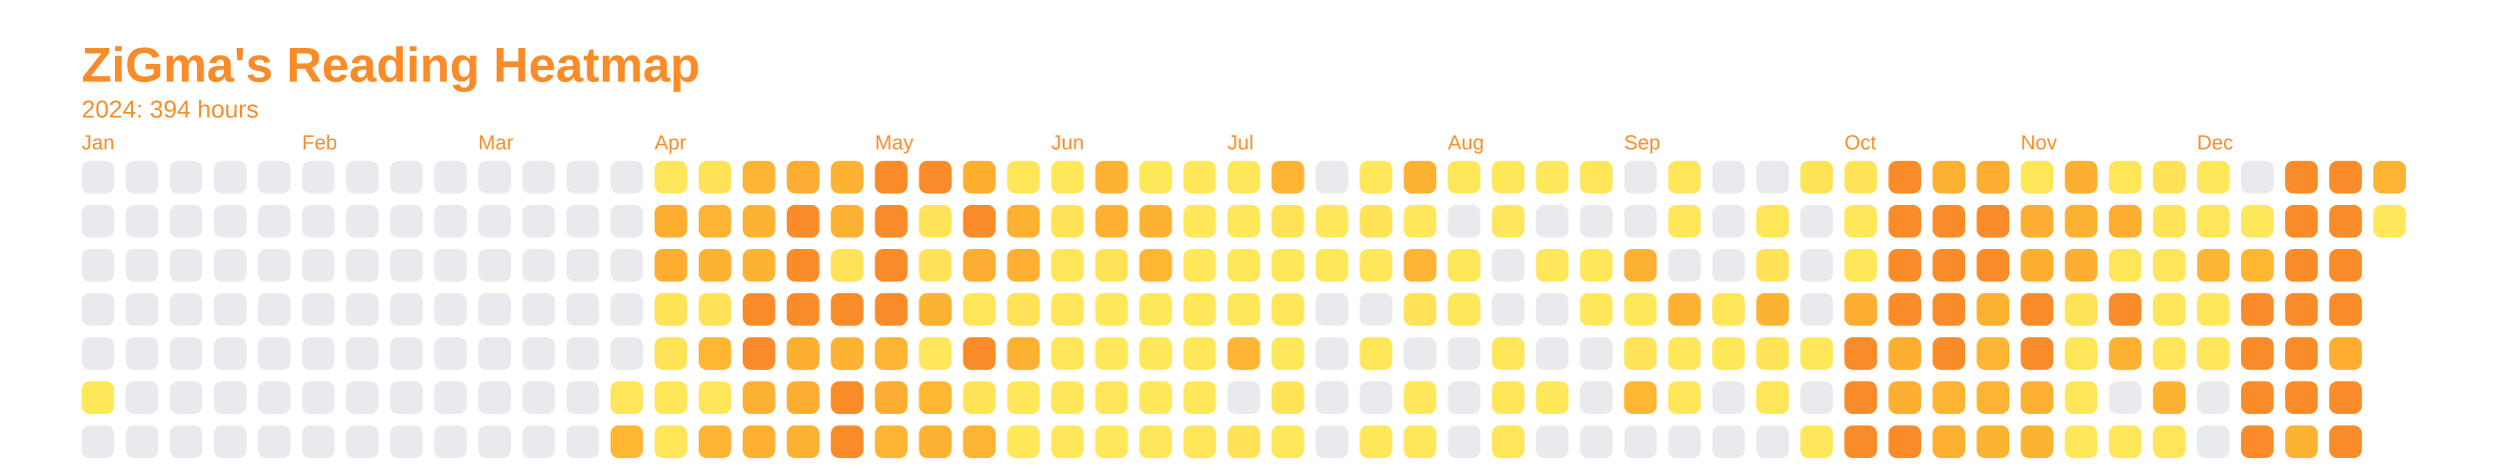
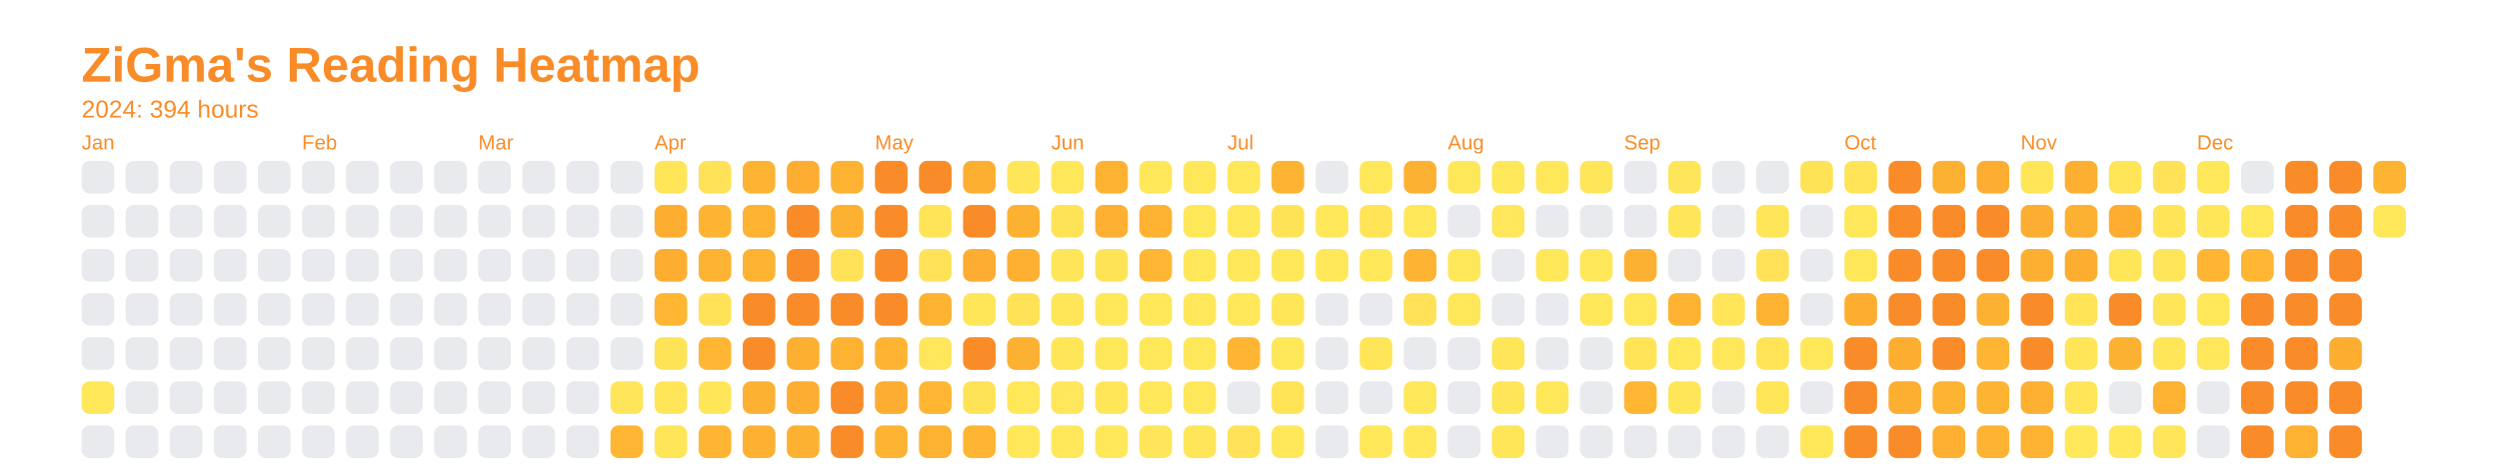
<svg xmlns="http://www.w3.org/2000/svg" baseProfile="full" height="57.5mm" version="1.1" viewBox="0,0,306.2,57.5" width="306.2mm">
  <defs />
  <rect fill="none" height="57.5" width="306.2" x="0" y="0" />
  <text fill="#f98c28" style="font-size:6px; font-family:Arial; font-weight:bold;" x="10" y="10">ZiGma's Reading Heatmap</text>
  <text fill="#f98c28" style="font-size:3px; font-family:Arial;" x="10" y="14.4">2024: 394 hours</text>
  <text fill="#f98c28" style="font-size:2.5px; font-family:Arial" x="10" y="18.3">Jan</text>
  <rect fill="#e8eaed" height="4" rx="1" ry="1" width="4" x="10" y="19.7" />
  <rect fill="#e8eaed" height="4" rx="1" ry="1" width="4" x="10" y="25.1" />
  <rect fill="#e8eaed" height="4" rx="1" ry="1" width="4" x="10" y="30.5" />
  <rect fill="#e8eaed" height="4" rx="1" ry="1" width="4" x="10" y="35.9" />
  <rect fill="#e8eaed" height="4" rx="1" ry="1" width="4" x="10" y="41.3" />
  <rect fill="#ffe75a" height="4" rx="1" ry="1" width="4" x="10" y="46.7" />
  <rect fill="#e8eaed" height="4" rx="1" ry="1" width="4" x="10" y="52.1" />
  <rect fill="#e8eaed" height="4" rx="1" ry="1" width="4" x="15.4" y="19.7" />
  <rect fill="#e8eaed" height="4" rx="1" ry="1" width="4" x="15.4" y="25.1" />
  <rect fill="#e8eaed" height="4" rx="1" ry="1" width="4" x="15.4" y="30.5" />
  <rect fill="#e8eaed" height="4" rx="1" ry="1" width="4" x="15.4" y="35.9" />
  <rect fill="#e8eaed" height="4" rx="1" ry="1" width="4" x="15.4" y="41.3" />
  <rect fill="#e8eaed" height="4" rx="1" ry="1" width="4" x="15.4" y="46.7" />
  <rect fill="#e8eaed" height="4" rx="1" ry="1" width="4" x="15.4" y="52.1" />
  <rect fill="#e8eaed" height="4" rx="1" ry="1" width="4" x="20.8" y="19.7" />
  <rect fill="#e8eaed" height="4" rx="1" ry="1" width="4" x="20.8" y="25.1" />
  <rect fill="#e8eaed" height="4" rx="1" ry="1" width="4" x="20.8" y="30.5" />
  <rect fill="#e8eaed" height="4" rx="1" ry="1" width="4" x="20.8" y="35.9" />
  <rect fill="#e8eaed" height="4" rx="1" ry="1" width="4" x="20.8" y="41.3" />
  <rect fill="#e8eaed" height="4" rx="1" ry="1" width="4" x="20.8" y="46.7" />
  <rect fill="#e8eaed" height="4" rx="1" ry="1" width="4" x="20.8" y="52.1" />
  <rect fill="#e8eaed" height="4" rx="1" ry="1" width="4" x="26.2" y="19.7" />
  <rect fill="#e8eaed" height="4" rx="1" ry="1" width="4" x="26.2" y="25.1" />
  <rect fill="#e8eaed" height="4" rx="1" ry="1" width="4" x="26.2" y="30.5" />
  <rect fill="#e8eaed" height="4" rx="1" ry="1" width="4" x="26.2" y="35.9" />
  <rect fill="#e8eaed" height="4" rx="1" ry="1" width="4" x="26.2" y="41.3" />
  <rect fill="#e8eaed" height="4" rx="1" ry="1" width="4" x="26.2" y="46.7" />
  <rect fill="#e8eaed" height="4" rx="1" ry="1" width="4" x="26.2" y="52.1" />
  <rect fill="#e8eaed" height="4" rx="1" ry="1" width="4" x="31.6" y="19.7" />
  <rect fill="#e8eaed" height="4" rx="1" ry="1" width="4" x="31.6" y="25.1" />
  <rect fill="#e8eaed" height="4" rx="1" ry="1" width="4" x="31.6" y="30.5" />
  <rect fill="#e8eaed" height="4" rx="1" ry="1" width="4" x="31.6" y="35.9" />
  <rect fill="#e8eaed" height="4" rx="1" ry="1" width="4" x="31.6" y="41.3" />
  <rect fill="#e8eaed" height="4" rx="1" ry="1" width="4" x="31.6" y="46.7" />
  <rect fill="#e8eaed" height="4" rx="1" ry="1" width="4" x="31.6" y="52.1" />
  <text fill="#f98c28" style="font-size:2.5px; font-family:Arial" x="37.0" y="18.3">Feb</text>
  <rect fill="#e8eaed" height="4" rx="1" ry="1" width="4" x="37.0" y="19.7" />
  <rect fill="#e8eaed" height="4" rx="1" ry="1" width="4" x="37.0" y="25.1" />
  <rect fill="#e8eaed" height="4" rx="1" ry="1" width="4" x="37.0" y="30.5" />
  <rect fill="#e8eaed" height="4" rx="1" ry="1" width="4" x="37.0" y="35.9" />
  <rect fill="#e8eaed" height="4" rx="1" ry="1" width="4" x="37.0" y="41.3" />
  <rect fill="#e8eaed" height="4" rx="1" ry="1" width="4" x="37.0" y="46.7" />
  <rect fill="#e8eaed" height="4" rx="1" ry="1" width="4" x="37.0" y="52.1" />
  <rect fill="#e8eaed" height="4" rx="1" ry="1" width="4" x="42.4" y="19.7" />
  <rect fill="#e8eaed" height="4" rx="1" ry="1" width="4" x="42.4" y="25.1" />
  <rect fill="#e8eaed" height="4" rx="1" ry="1" width="4" x="42.4" y="30.5" />
  <rect fill="#e8eaed" height="4" rx="1" ry="1" width="4" x="42.4" y="35.9" />
  <rect fill="#e8eaed" height="4" rx="1" ry="1" width="4" x="42.4" y="41.3" />
  <rect fill="#e8eaed" height="4" rx="1" ry="1" width="4" x="42.4" y="46.7" />
  <rect fill="#e8eaed" height="4" rx="1" ry="1" width="4" x="42.4" y="52.1" />
  <rect fill="#e8eaed" height="4" rx="1" ry="1" width="4" x="47.8" y="19.7" />
  <rect fill="#e8eaed" height="4" rx="1" ry="1" width="4" x="47.8" y="25.1" />
  <rect fill="#e8eaed" height="4" rx="1" ry="1" width="4" x="47.8" y="30.5" />
  <rect fill="#e8eaed" height="4" rx="1" ry="1" width="4" x="47.8" y="35.9" />
  <rect fill="#e8eaed" height="4" rx="1" ry="1" width="4" x="47.8" y="41.3" />
  <rect fill="#e8eaed" height="4" rx="1" ry="1" width="4" x="47.8" y="46.7" />
  <rect fill="#e8eaed" height="4" rx="1" ry="1" width="4" x="47.8" y="52.1" />
  <rect fill="#e8eaed" height="4" rx="1" ry="1" width="4" x="53.2" y="19.7" />
  <rect fill="#e8eaed" height="4" rx="1" ry="1" width="4" x="53.2" y="25.1" />
  <rect fill="#e8eaed" height="4" rx="1" ry="1" width="4" x="53.2" y="30.5" />
  <rect fill="#e8eaed" height="4" rx="1" ry="1" width="4" x="53.2" y="35.9" />
  <rect fill="#e8eaed" height="4" rx="1" ry="1" width="4" x="53.2" y="41.3" />
  <rect fill="#e8eaed" height="4" rx="1" ry="1" width="4" x="53.2" y="46.7" />
  <rect fill="#e8eaed" height="4" rx="1" ry="1" width="4" x="53.2" y="52.1" />
  <text fill="#f98c28" style="font-size:2.5px; font-family:Arial" x="58.6" y="18.3">Mar</text>
  <rect fill="#e8eaed" height="4" rx="1" ry="1" width="4" x="58.6" y="19.7" />
  <rect fill="#e8eaed" height="4" rx="1" ry="1" width="4" x="58.6" y="25.1" />
  <rect fill="#e8eaed" height="4" rx="1" ry="1" width="4" x="58.6" y="30.5" />
  <rect fill="#e8eaed" height="4" rx="1" ry="1" width="4" x="58.6" y="35.9" />
  <rect fill="#e8eaed" height="4" rx="1" ry="1" width="4" x="58.6" y="41.3" />
  <rect fill="#e8eaed" height="4" rx="1" ry="1" width="4" x="58.6" y="46.7" />
  <rect fill="#e8eaed" height="4" rx="1" ry="1" width="4" x="58.6" y="52.1" />
  <rect fill="#e8eaed" height="4" rx="1" ry="1" width="4" x="64" y="19.7" />
  <rect fill="#e8eaed" height="4" rx="1" ry="1" width="4" x="64" y="25.1" />
  <rect fill="#e8eaed" height="4" rx="1" ry="1" width="4" x="64" y="30.5" />
  <rect fill="#e8eaed" height="4" rx="1" ry="1" width="4" x="64" y="35.9" />
  <rect fill="#e8eaed" height="4" rx="1" ry="1" width="4" x="64" y="41.3" />
  <rect fill="#e8eaed" height="4" rx="1" ry="1" width="4" x="64" y="46.7" />
  <rect fill="#e8eaed" height="4" rx="1" ry="1" width="4" x="64" y="52.1" />
  <rect fill="#e8eaed" height="4" rx="1" ry="1" width="4" x="69.4" y="19.7" />
  <rect fill="#e8eaed" height="4" rx="1" ry="1" width="4" x="69.4" y="25.1" />
  <rect fill="#e8eaed" height="4" rx="1" ry="1" width="4" x="69.4" y="30.5" />
  <rect fill="#e8eaed" height="4" rx="1" ry="1" width="4" x="69.4" y="35.9" />
  <rect fill="#e8eaed" height="4" rx="1" ry="1" width="4" x="69.4" y="41.3" />
  <rect fill="#e8eaed" height="4" rx="1" ry="1" width="4" x="69.4" y="46.7" />
  <rect fill="#e8eaed" height="4" rx="1" ry="1" width="4" x="69.4" y="52.1" />
  <rect fill="#e8eaed" height="4" rx="1" ry="1" width="4" x="74.8" y="19.7" />
  <rect fill="#e8eaed" height="4" rx="1" ry="1" width="4" x="74.8" y="25.1" />
  <rect fill="#e8eaed" height="4" rx="1" ry="1" width="4" x="74.8" y="30.5" />
  <rect fill="#e8eaed" height="4" rx="1" ry="1" width="4" x="74.8" y="35.9" />
  <rect fill="#e8eaed" height="4" rx="1" ry="1" width="4" x="74.8" y="41.3" />
  <rect fill="#ffe559" height="4" rx="1" ry="1" width="4" x="74.8" y="46.7" />
  <rect fill="#feb633" height="4" rx="1" ry="1" width="4" x="74.8" y="52.1" />
  <text fill="#f98c28" style="font-size:2.5px; font-family:Arial" x="80.2" y="18.3">Apr</text>
  <rect fill="#ffe659" height="4" rx="1" ry="1" width="4" x="80.2" y="19.7" />
  <rect fill="#fdae31" height="4" rx="1" ry="1" width="4" x="80.2" y="25.1" />
  <rect fill="#fdae31" height="4" rx="1" ry="1" width="4" x="80.2" y="30.5" />
-   <rect fill="#ffe256" height="4" rx="1" ry="1" width="4" x="80.2" y="35.9" />
+   <rect fill="#feb633" height="4" rx="1" ry="1" width="4" x="80.2" y="35.9" />
  <rect fill="#ffe357" height="4" rx="1" ry="1" width="4" x="80.2" y="41.3" />
  <rect fill="#ffe659" height="4" rx="1" ry="1" width="4" x="80.2" y="46.7" />
  <rect fill="#ffe659" height="4" rx="1" ry="1" width="4" x="80.2" y="52.1" />
  <rect fill="#ffe257" height="4" rx="1" ry="1" width="4" x="85.6" y="19.7" />
  <rect fill="#feb433" height="4" rx="1" ry="1" width="4" x="85.6" y="25.1" />
  <rect fill="#fdb332" height="4" rx="1" ry="1" width="4" x="85.6" y="30.5" />
  <rect fill="#ffe257" height="4" rx="1" ry="1" width="4" x="85.6" y="35.9" />
  <rect fill="#feb633" height="4" rx="1" ry="1" width="4" x="85.6" y="41.3" />
  <rect fill="#ffe659" height="4" rx="1" ry="1" width="4" x="85.6" y="46.7" />
  <rect fill="#feb533" height="4" rx="1" ry="1" width="4" x="85.6" y="52.1" />
  <rect fill="#fdb432" height="4" rx="1" ry="1" width="4" x="91" y="19.7" />
  <rect fill="#fdb232" height="4" rx="1" ry="1" width="4" x="91" y="25.1" />
  <rect fill="#fdb332" height="4" rx="1" ry="1" width="4" x="91" y="30.5" />
  <rect fill="#f98c28" height="4" rx="1" ry="1" width="4" x="91" y="35.9" />
  <rect fill="#f98c28" height="4" rx="1" ry="1" width="4" x="91" y="41.3" />
  <rect fill="#fdb132" height="4" rx="1" ry="1" width="4" x="91" y="46.7" />
  <rect fill="#fdb031" height="4" rx="1" ry="1" width="4" x="91" y="52.1" />
  <rect fill="#fdad31" height="4" rx="1" ry="1" width="4" x="96.4" y="19.7" />
  <rect fill="#f98c28" height="4" rx="1" ry="1" width="4" x="96.4" y="25.1" />
  <rect fill="#f98c28" height="4" rx="1" ry="1" width="4" x="96.4" y="30.5" />
  <rect fill="#f98c28" height="4" rx="1" ry="1" width="4" x="96.4" y="35.9" />
  <rect fill="#fdaf31" height="4" rx="1" ry="1" width="4" x="96.4" y="41.3" />
  <rect fill="#fdad31" height="4" rx="1" ry="1" width="4" x="96.4" y="46.7" />
  <rect fill="#fdb132" height="4" rx="1" ry="1" width="4" x="96.4" y="52.1" />
  <rect fill="#fdb232" height="4" rx="1" ry="1" width="4" x="101.8" y="19.7" />
  <rect fill="#fdb132" height="4" rx="1" ry="1" width="4" x="101.8" y="25.1" />
  <rect fill="#ffe257" height="4" rx="1" ry="1" width="4" x="101.8" y="30.5" />
  <rect fill="#f98c28" height="4" rx="1" ry="1" width="4" x="101.8" y="35.9" />
  <rect fill="#fdb232" height="4" rx="1" ry="1" width="4" x="101.8" y="41.3" />
  <rect fill="#f98c28" height="4" rx="1" ry="1" width="4" x="101.8" y="46.7" />
  <rect fill="#f98c28" height="4" rx="1" ry="1" width="4" x="101.8" y="52.1" />
  <text fill="#f98c28" style="font-size:2.5px; font-family:Arial" x="107.2" y="18.3">May</text>
  <rect fill="#f98c28" height="4" rx="1" ry="1" width="4" x="107.2" y="19.7" />
  <rect fill="#f98c28" height="4" rx="1" ry="1" width="4" x="107.2" y="25.1" />
  <rect fill="#f98c28" height="4" rx="1" ry="1" width="4" x="107.2" y="30.5" />
  <rect fill="#f98c28" height="4" rx="1" ry="1" width="4" x="107.2" y="35.9" />
  <rect fill="#fdb433" height="4" rx="1" ry="1" width="4" x="107.2" y="41.3" />
  <rect fill="#fdad31" height="4" rx="1" ry="1" width="4" x="107.2" y="46.7" />
  <rect fill="#fdb433" height="4" rx="1" ry="1" width="4" x="107.2" y="52.1" />
  <rect fill="#f98c28" height="4" rx="1" ry="1" width="4" x="112.6" y="19.7" />
  <rect fill="#ffe458" height="4" rx="1" ry="1" width="4" x="112.6" y="25.1" />
  <rect fill="#ffe257" height="4" rx="1" ry="1" width="4" x="112.6" y="30.5" />
  <rect fill="#fdb332" height="4" rx="1" ry="1" width="4" x="112.6" y="35.9" />
  <rect fill="#ffe65a" height="4" rx="1" ry="1" width="4" x="112.6" y="41.3" />
  <rect fill="#feb633" height="4" rx="1" ry="1" width="4" x="112.6" y="46.7" />
  <rect fill="#fdb232" height="4" rx="1" ry="1" width="4" x="112.6" y="52.1" />
  <rect fill="#fdaf31" height="4" rx="1" ry="1" width="4" x="118" y="19.7" />
  <rect fill="#f98c28" height="4" rx="1" ry="1" width="4" x="118" y="25.1" />
  <rect fill="#fdad31" height="4" rx="1" ry="1" width="4" x="118" y="30.5" />
  <rect fill="#ffe558" height="4" rx="1" ry="1" width="4" x="118" y="35.9" />
  <rect fill="#f98c28" height="4" rx="1" ry="1" width="4" x="118" y="41.3" />
  <rect fill="#ffe357" height="4" rx="1" ry="1" width="4" x="118" y="46.7" />
  <rect fill="#feb533" height="4" rx="1" ry="1" width="4" x="118" y="52.1" />
  <rect fill="#ffe659" height="4" rx="1" ry="1" width="4" x="123.4" y="19.7" />
  <rect fill="#fdb132" height="4" rx="1" ry="1" width="4" x="123.4" y="25.1" />
  <rect fill="#fdb032" height="4" rx="1" ry="1" width="4" x="123.4" y="30.5" />
  <rect fill="#ffe257" height="4" rx="1" ry="1" width="4" x="123.4" y="35.9" />
  <rect fill="#fdb132" height="4" rx="1" ry="1" width="4" x="123.4" y="41.3" />
  <rect fill="#ffe75a" height="4" rx="1" ry="1" width="4" x="123.4" y="46.7" />
  <rect fill="#ffe75a" height="4" rx="1" ry="1" width="4" x="123.4" y="52.1" />
  <text fill="#f98c28" style="font-size:2.5px; font-family:Arial" x="128.8" y="18.3">Jun</text>
  <rect fill="#ffe75a" height="4" rx="1" ry="1" width="4" x="128.8" y="19.7" />
  <rect fill="#ffe357" height="4" rx="1" ry="1" width="4" x="128.8" y="25.1" />
  <rect fill="#ffe559" height="4" rx="1" ry="1" width="4" x="128.8" y="30.5" />
  <rect fill="#ffe558" height="4" rx="1" ry="1" width="4" x="128.8" y="35.9" />
  <rect fill="#ffe659" height="4" rx="1" ry="1" width="4" x="128.8" y="41.3" />
  <rect fill="#ffe65a" height="4" rx="1" ry="1" width="4" x="128.8" y="46.7" />
  <rect fill="#ffe75a" height="4" rx="1" ry="1" width="4" x="128.8" y="52.1" />
  <rect fill="#fdb232" height="4" rx="1" ry="1" width="4" x="134.2" y="19.7" />
  <rect fill="#fdb031" height="4" rx="1" ry="1" width="4" x="134.2" y="25.1" />
  <rect fill="#ffe357" height="4" rx="1" ry="1" width="4" x="134.2" y="30.5" />
  <rect fill="#ffe75a" height="4" rx="1" ry="1" width="4" x="134.2" y="35.9" />
  <rect fill="#ffe75a" height="4" rx="1" ry="1" width="4" x="134.2" y="41.3" />
  <rect fill="#ffe659" height="4" rx="1" ry="1" width="4" x="134.2" y="46.7" />
  <rect fill="#ffe75a" height="4" rx="1" ry="1" width="4" x="134.2" y="52.1" />
  <rect fill="#ffe75a" height="4" rx="1" ry="1" width="4" x="139.6" y="19.7" />
  <rect fill="#fdb232" height="4" rx="1" ry="1" width="4" x="139.6" y="25.1" />
  <rect fill="#feb633" height="4" rx="1" ry="1" width="4" x="139.6" y="30.5" />
  <rect fill="#ffe75a" height="4" rx="1" ry="1" width="4" x="139.6" y="35.9" />
  <rect fill="#ffe75a" height="4" rx="1" ry="1" width="4" x="139.6" y="41.3" />
  <rect fill="#ffe75a" height="4" rx="1" ry="1" width="4" x="139.6" y="46.7" />
  <rect fill="#ffe559" height="4" rx="1" ry="1" width="4" x="139.6" y="52.1" />
  <rect fill="#ffe75a" height="4" rx="1" ry="1" width="4" x="145" y="19.7" />
  <rect fill="#ffe75a" height="4" rx="1" ry="1" width="4" x="145" y="25.1" />
  <rect fill="#ffe75a" height="4" rx="1" ry="1" width="4" x="145" y="30.5" />
  <rect fill="#ffe75a" height="4" rx="1" ry="1" width="4" x="145" y="35.9" />
  <rect fill="#ffe75a" height="4" rx="1" ry="1" width="4" x="145" y="41.3" />
  <rect fill="#ffe75a" height="4" rx="1" ry="1" width="4" x="145" y="46.7" />
  <rect fill="#ffe659" height="4" rx="1" ry="1" width="4" x="145" y="52.1" />
  <text fill="#f98c28" style="font-size:2.5px; font-family:Arial" x="150.4" y="18.3">Jul</text>
  <rect fill="#ffe75a" height="4" rx="1" ry="1" width="4" x="150.4" y="19.7" />
  <rect fill="#ffe75a" height="4" rx="1" ry="1" width="4" x="150.4" y="25.1" />
  <rect fill="#ffe75a" height="4" rx="1" ry="1" width="4" x="150.4" y="30.5" />
  <rect fill="#ffe75a" height="4" rx="1" ry="1" width="4" x="150.4" y="35.9" />
  <rect fill="#feb533" height="4" rx="1" ry="1" width="4" x="150.4" y="41.3" />
  <rect fill="#e8eaed" height="4" rx="1" ry="1" width="4" x="150.4" y="46.7" />
  <rect fill="#ffe257" height="4" rx="1" ry="1" width="4" x="150.4" y="52.1" />
  <rect fill="#feb433" height="4" rx="1" ry="1" width="4" x="155.8" y="19.7" />
  <rect fill="#ffe357" height="4" rx="1" ry="1" width="4" x="155.8" y="25.1" />
  <rect fill="#ffe75a" height="4" rx="1" ry="1" width="4" x="155.8" y="30.5" />
  <rect fill="#ffe659" height="4" rx="1" ry="1" width="4" x="155.8" y="35.9" />
  <rect fill="#ffe75a" height="4" rx="1" ry="1" width="4" x="155.8" y="41.3" />
  <rect fill="#ffe458" height="4" rx="1" ry="1" width="4" x="155.8" y="46.7" />
  <rect fill="#ffe75a" height="4" rx="1" ry="1" width="4" x="155.8" y="52.1" />
  <rect fill="#e8eaed" height="4" rx="1" ry="1" width="4" x="161.2" y="19.7" />
  <rect fill="#ffe75a" height="4" rx="1" ry="1" width="4" x="161.2" y="25.1" />
  <rect fill="#ffe75a" height="4" rx="1" ry="1" width="4" x="161.2" y="30.5" />
  <rect fill="#e8eaed" height="4" rx="1" ry="1" width="4" x="161.2" y="35.9" />
  <rect fill="#e8eaed" height="4" rx="1" ry="1" width="4" x="161.2" y="41.3" />
  <rect fill="#e8eaed" height="4" rx="1" ry="1" width="4" x="161.2" y="46.7" />
  <rect fill="#e8eaed" height="4" rx="1" ry="1" width="4" x="161.2" y="52.1" />
  <rect fill="#ffe75a" height="4" rx="1" ry="1" width="4" x="166.6" y="19.7" />
  <rect fill="#ffe458" height="4" rx="1" ry="1" width="4" x="166.6" y="25.1" />
  <rect fill="#ffe75a" height="4" rx="1" ry="1" width="4" x="166.6" y="30.5" />
  <rect fill="#e8eaed" height="4" rx="1" ry="1" width="4" x="166.6" y="35.9" />
  <rect fill="#ffe659" height="4" rx="1" ry="1" width="4" x="166.6" y="41.3" />
  <rect fill="#e8eaed" height="4" rx="1" ry="1" width="4" x="166.6" y="46.7" />
  <rect fill="#ffe75a" height="4" rx="1" ry="1" width="4" x="166.6" y="52.1" />
  <rect fill="#fdb132" height="4" rx="1" ry="1" width="4" x="172" y="19.7" />
  <rect fill="#ffe75a" height="4" rx="1" ry="1" width="4" x="172" y="25.1" />
  <rect fill="#fdb433" height="4" rx="1" ry="1" width="4" x="172" y="30.5" />
  <rect fill="#ffe257" height="4" rx="1" ry="1" width="4" x="172" y="35.9" />
  <rect fill="#e8eaed" height="4" rx="1" ry="1" width="4" x="172" y="41.3" />
  <rect fill="#ffe75a" height="4" rx="1" ry="1" width="4" x="172" y="46.7" />
  <rect fill="#ffe75a" height="4" rx="1" ry="1" width="4" x="172" y="52.1" />
  <text fill="#f98c28" style="font-size:2.5px; font-family:Arial" x="177.4" y="18.3">Aug</text>
  <rect fill="#ffe75a" height="4" rx="1" ry="1" width="4" x="177.4" y="19.7" />
  <rect fill="#e8eaed" height="4" rx="1" ry="1" width="4" x="177.4" y="25.1" />
  <rect fill="#ffe75a" height="4" rx="1" ry="1" width="4" x="177.4" y="30.5" />
  <rect fill="#ffe75a" height="4" rx="1" ry="1" width="4" x="177.4" y="35.9" />
  <rect fill="#e8eaed" height="4" rx="1" ry="1" width="4" x="177.4" y="41.3" />
  <rect fill="#e8eaed" height="4" rx="1" ry="1" width="4" x="177.4" y="46.7" />
  <rect fill="#e8eaed" height="4" rx="1" ry="1" width="4" x="177.4" y="52.1" />
  <rect fill="#ffe75a" height="4" rx="1" ry="1" width="4" x="182.8" y="19.7" />
  <rect fill="#ffe65a" height="4" rx="1" ry="1" width="4" x="182.8" y="25.1" />
  <rect fill="#e8eaed" height="4" rx="1" ry="1" width="4" x="182.8" y="30.5" />
  <rect fill="#e8eaed" height="4" rx="1" ry="1" width="4" x="182.8" y="35.9" />
  <rect fill="#ffe659" height="4" rx="1" ry="1" width="4" x="182.8" y="41.3" />
  <rect fill="#ffe659" height="4" rx="1" ry="1" width="4" x="182.8" y="46.7" />
  <rect fill="#ffe558" height="4" rx="1" ry="1" width="4" x="182.8" y="52.1" />
  <rect fill="#ffe75a" height="4" rx="1" ry="1" width="4" x="188.2" y="19.7" />
  <rect fill="#e8eaed" height="4" rx="1" ry="1" width="4" x="188.2" y="25.1" />
  <rect fill="#ffe75a" height="4" rx="1" ry="1" width="4" x="188.2" y="30.5" />
  <rect fill="#e8eaed" height="4" rx="1" ry="1" width="4" x="188.2" y="35.9" />
  <rect fill="#e8eaed" height="4" rx="1" ry="1" width="4" x="188.2" y="41.3" />
  <rect fill="#ffe75a" height="4" rx="1" ry="1" width="4" x="188.2" y="46.7" />
  <rect fill="#e8eaed" height="4" rx="1" ry="1" width="4" x="188.2" y="52.1" />
  <rect fill="#ffe558" height="4" rx="1" ry="1" width="4" x="193.6" y="19.7" />
  <rect fill="#e8eaed" height="4" rx="1" ry="1" width="4" x="193.6" y="25.1" />
  <rect fill="#ffe75a" height="4" rx="1" ry="1" width="4" x="193.6" y="30.5" />
  <rect fill="#ffe75a" height="4" rx="1" ry="1" width="4" x="193.6" y="35.9" />
  <rect fill="#e8eaed" height="4" rx="1" ry="1" width="4" x="193.6" y="41.3" />
  <rect fill="#e8eaed" height="4" rx="1" ry="1" width="4" x="193.6" y="46.7" />
  <rect fill="#e8eaed" height="4" rx="1" ry="1" width="4" x="193.6" y="52.1" />
  <text fill="#f98c28" style="font-size:2.5px; font-family:Arial" x="199" y="18.3">Sep</text>
  <rect fill="#e8eaed" height="4" rx="1" ry="1" width="4" x="199" y="19.7" />
  <rect fill="#e8eaed" height="4" rx="1" ry="1" width="4" x="199" y="25.1" />
  <rect fill="#fdb132" height="4" rx="1" ry="1" width="4" x="199" y="30.5" />
  <rect fill="#ffe75a" height="4" rx="1" ry="1" width="4" x="199" y="35.9" />
  <rect fill="#ffe458" height="4" rx="1" ry="1" width="4" x="199" y="41.3" />
  <rect fill="#feb633" height="4" rx="1" ry="1" width="4" x="199" y="46.7" />
  <rect fill="#e8eaed" height="4" rx="1" ry="1" width="4" x="199" y="52.1" />
  <rect fill="#ffe559" height="4" rx="1" ry="1" width="4" x="204.4" y="19.7" />
  <rect fill="#ffe659" height="4" rx="1" ry="1" width="4" x="204.4" y="25.1" />
  <rect fill="#e8eaed" height="4" rx="1" ry="1" width="4" x="204.4" y="30.5" />
  <rect fill="#fdb232" height="4" rx="1" ry="1" width="4" x="204.4" y="35.9" />
  <rect fill="#ffe75a" height="4" rx="1" ry="1" width="4" x="204.4" y="41.3" />
  <rect fill="#ffe659" height="4" rx="1" ry="1" width="4" x="204.4" y="46.7" />
  <rect fill="#e8eaed" height="4" rx="1" ry="1" width="4" x="204.4" y="52.1" />
  <rect fill="#e8eaed" height="4" rx="1" ry="1" width="4" x="209.8" y="19.7" />
  <rect fill="#e8eaed" height="4" rx="1" ry="1" width="4" x="209.8" y="25.1" />
  <rect fill="#e8eaed" height="4" rx="1" ry="1" width="4" x="209.8" y="30.5" />
  <rect fill="#ffe659" height="4" rx="1" ry="1" width="4" x="209.8" y="35.9" />
  <rect fill="#ffe75a" height="4" rx="1" ry="1" width="4" x="209.8" y="41.3" />
  <rect fill="#e8eaed" height="4" rx="1" ry="1" width="4" x="209.8" y="46.7" />
  <rect fill="#e8eaed" height="4" rx="1" ry="1" width="4" x="209.8" y="52.1" />
  <rect fill="#e8eaed" height="4" rx="1" ry="1" width="4" x="215.2" y="19.7" />
  <rect fill="#ffe558" height="4" rx="1" ry="1" width="4" x="215.2" y="25.1" />
  <rect fill="#ffe257" height="4" rx="1" ry="1" width="4" x="215.2" y="30.5" />
  <rect fill="#fdb232" height="4" rx="1" ry="1" width="4" x="215.2" y="35.9" />
  <rect fill="#ffe458" height="4" rx="1" ry="1" width="4" x="215.2" y="41.3" />
  <rect fill="#ffe558" height="4" rx="1" ry="1" width="4" x="215.2" y="46.7" />
  <rect fill="#e8eaed" height="4" rx="1" ry="1" width="4" x="215.2" y="52.1" />
  <rect fill="#ffe357" height="4" rx="1" ry="1" width="4" x="220.6" y="19.7" />
  <rect fill="#e8eaed" height="4" rx="1" ry="1" width="4" x="220.6" y="25.1" />
  <rect fill="#e8eaed" height="4" rx="1" ry="1" width="4" x="220.6" y="30.5" />
  <rect fill="#e8eaed" height="4" rx="1" ry="1" width="4" x="220.6" y="35.9" />
  <rect fill="#ffe75a" height="4" rx="1" ry="1" width="4" x="220.6" y="41.3" />
  <rect fill="#e8eaed" height="4" rx="1" ry="1" width="4" x="220.6" y="46.7" />
  <rect fill="#ffe75a" height="4" rx="1" ry="1" width="4" x="220.6" y="52.1" />
  <text fill="#f98c28" style="font-size:2.5px; font-family:Arial" x="226" y="18.3">Oct</text>
  <rect fill="#ffe458" height="4" rx="1" ry="1" width="4" x="226" y="19.7" />
  <rect fill="#ffe75a" height="4" rx="1" ry="1" width="4" x="226" y="25.1" />
  <rect fill="#ffe75a" height="4" rx="1" ry="1" width="4" x="226" y="30.5" />
  <rect fill="#fdae31" height="4" rx="1" ry="1" width="4" x="226" y="35.9" />
  <rect fill="#f98c28" height="4" rx="1" ry="1" width="4" x="226" y="41.3" />
  <rect fill="#f98c28" height="4" rx="1" ry="1" width="4" x="226" y="46.7" />
  <rect fill="#f98c28" height="4" rx="1" ry="1" width="4" x="226" y="52.1" />
  <rect fill="#f98c28" height="4" rx="1" ry="1" width="4" x="231.4" y="19.7" />
  <rect fill="#f98c28" height="4" rx="1" ry="1" width="4" x="231.4" y="25.1" />
  <rect fill="#f98c28" height="4" rx="1" ry="1" width="4" x="231.4" y="30.5" />
  <rect fill="#f98c28" height="4" rx="1" ry="1" width="4" x="231.4" y="35.9" />
  <rect fill="#fdae31" height="4" rx="1" ry="1" width="4" x="231.4" y="41.3" />
  <rect fill="#fdaf31" height="4" rx="1" ry="1" width="4" x="231.4" y="46.7" />
  <rect fill="#f98c28" height="4" rx="1" ry="1" width="4" x="231.4" y="52.1" />
  <rect fill="#fdb132" height="4" rx="1" ry="1" width="4" x="236.8" y="19.7" />
  <rect fill="#f98c28" height="4" rx="1" ry="1" width="4" x="236.8" y="25.1" />
  <rect fill="#f98c28" height="4" rx="1" ry="1" width="4" x="236.8" y="30.5" />
  <rect fill="#f98c28" height="4" rx="1" ry="1" width="4" x="236.8" y="35.9" />
  <rect fill="#f98c28" height="4" rx="1" ry="1" width="4" x="236.8" y="41.3" />
  <rect fill="#feb433" height="4" rx="1" ry="1" width="4" x="236.8" y="46.7" />
  <rect fill="#fdb031" height="4" rx="1" ry="1" width="4" x="236.8" y="52.1" />
  <rect fill="#fdad31" height="4" rx="1" ry="1" width="4" x="242.2" y="19.7" />
  <rect fill="#f98c28" height="4" rx="1" ry="1" width="4" x="242.2" y="25.1" />
  <rect fill="#f98c28" height="4" rx="1" ry="1" width="4" x="242.2" y="30.5" />
  <rect fill="#fdb132" height="4" rx="1" ry="1" width="4" x="242.2" y="35.9" />
  <rect fill="#feb533" height="4" rx="1" ry="1" width="4" x="242.2" y="41.3" />
  <rect fill="#fdb433" height="4" rx="1" ry="1" width="4" x="242.2" y="46.7" />
  <rect fill="#fdb332" height="4" rx="1" ry="1" width="4" x="242.2" y="52.1" />
  <text fill="#f98c28" style="font-size:2.5px; font-family:Arial" x="247.6" y="18.3">Nov</text>
  <rect fill="#ffe659" height="4" rx="1" ry="1" width="4" x="247.6" y="19.7" />
  <rect fill="#fdad31" height="4" rx="1" ry="1" width="4" x="247.6" y="25.1" />
  <rect fill="#fdaf31" height="4" rx="1" ry="1" width="4" x="247.6" y="30.5" />
  <rect fill="#f98c28" height="4" rx="1" ry="1" width="4" x="247.6" y="35.9" />
  <rect fill="#f98c28" height="4" rx="1" ry="1" width="4" x="247.6" y="41.3" />
  <rect fill="#fdb032" height="4" rx="1" ry="1" width="4" x="247.6" y="46.7" />
  <rect fill="#fdb332" height="4" rx="1" ry="1" width="4" x="247.6" y="52.1" />
  <rect fill="#fdaf31" height="4" rx="1" ry="1" width="4" x="253" y="19.7" />
  <rect fill="#fdb132" height="4" rx="1" ry="1" width="4" x="253" y="25.1" />
  <rect fill="#fdae31" height="4" rx="1" ry="1" width="4" x="253" y="30.5" />
  <rect fill="#ffe458" height="4" rx="1" ry="1" width="4" x="253" y="35.9" />
  <rect fill="#ffe558" height="4" rx="1" ry="1" width="4" x="253" y="41.3" />
  <rect fill="#ffe659" height="4" rx="1" ry="1" width="4" x="253" y="46.7" />
  <rect fill="#ffe75a" height="4" rx="1" ry="1" width="4" x="253" y="52.1" />
  <rect fill="#ffe558" height="4" rx="1" ry="1" width="4" x="258.4" y="19.7" />
  <rect fill="#fdae31" height="4" rx="1" ry="1" width="4" x="258.4" y="25.1" />
  <rect fill="#ffe659" height="4" rx="1" ry="1" width="4" x="258.4" y="30.5" />
  <rect fill="#f98c28" height="4" rx="1" ry="1" width="4" x="258.4" y="35.9" />
  <rect fill="#fdb132" height="4" rx="1" ry="1" width="4" x="258.4" y="41.3" />
  <rect fill="#e8eaed" height="4" rx="1" ry="1" width="4" x="258.4" y="46.7" />
  <rect fill="#ffe75a" height="4" rx="1" ry="1" width="4" x="258.4" y="52.1" />
  <rect fill="#ffe257" height="4" rx="1" ry="1" width="4" x="263.8" y="19.7" />
  <rect fill="#ffe458" height="4" rx="1" ry="1" width="4" x="263.8" y="25.1" />
  <rect fill="#ffe559" height="4" rx="1" ry="1" width="4" x="263.8" y="30.5" />
  <rect fill="#ffe559" height="4" rx="1" ry="1" width="4" x="263.8" y="35.9" />
  <rect fill="#ffe558" height="4" rx="1" ry="1" width="4" x="263.8" y="41.3" />
  <rect fill="#fdb232" height="4" rx="1" ry="1" width="4" x="263.8" y="46.7" />
  <rect fill="#ffe559" height="4" rx="1" ry="1" width="4" x="263.8" y="52.1" />
  <text fill="#f98c28" style="font-size:2.5px; font-family:Arial" x="269.2" y="18.3">Dec</text>
  <rect fill="#ffe75a" height="4" rx="1" ry="1" width="4" x="269.2" y="19.7" />
  <rect fill="#ffe558" height="4" rx="1" ry="1" width="4" x="269.2" y="25.1" />
  <rect fill="#feb533" height="4" rx="1" ry="1" width="4" x="269.2" y="30.5" />
  <rect fill="#ffe75a" height="4" rx="1" ry="1" width="4" x="269.2" y="35.9" />
  <rect fill="#ffe65a" height="4" rx="1" ry="1" width="4" x="269.2" y="41.3" />
  <rect fill="#e8eaed" height="4" rx="1" ry="1" width="4" x="269.2" y="46.7" />
  <rect fill="#e8eaed" height="4" rx="1" ry="1" width="4" x="269.2" y="52.1" />
  <rect fill="#e8eaed" height="4" rx="1" ry="1" width="4" x="274.6" y="19.7" />
  <rect fill="#ffe75a" height="4" rx="1" ry="1" width="4" x="274.6" y="25.1" />
  <rect fill="#feb633" height="4" rx="1" ry="1" width="4" x="274.6" y="30.5" />
  <rect fill="#f98c28" height="4" rx="1" ry="1" width="4" x="274.6" y="35.9" />
  <rect fill="#f98c28" height="4" rx="1" ry="1" width="4" x="274.6" y="41.3" />
  <rect fill="#f98c28" height="4" rx="1" ry="1" width="4" x="274.6" y="46.7" />
  <rect fill="#f98c28" height="4" rx="1" ry="1" width="4" x="274.6" y="52.1" />
  <rect fill="#f98c28" height="4" rx="1" ry="1" width="4" x="280" y="19.7" />
  <rect fill="#f98c28" height="4" rx="1" ry="1" width="4" x="280" y="25.1" />
  <rect fill="#f98c28" height="4" rx="1" ry="1" width="4" x="280" y="30.5" />
  <rect fill="#f98c28" height="4" rx="1" ry="1" width="4" x="280" y="35.9" />
  <rect fill="#f98c28" height="4" rx="1" ry="1" width="4" x="280" y="41.3" />
  <rect fill="#f98c28" height="4" rx="1" ry="1" width="4" x="280" y="46.7" />
  <rect fill="#fdb232" height="4" rx="1" ry="1" width="4" x="280" y="52.1" />
  <rect fill="#f98c28" height="4" rx="1" ry="1" width="4" x="285.4" y="19.7" />
  <rect fill="#f98c28" height="4" rx="1" ry="1" width="4" x="285.4" y="25.1" />
  <rect fill="#f98c28" height="4" rx="1" ry="1" width="4" x="285.4" y="30.5" />
  <rect fill="#f98c28" height="4" rx="1" ry="1" width="4" x="285.4" y="35.9" />
  <rect fill="#fdae31" height="4" rx="1" ry="1" width="4" x="285.4" y="41.3" />
  <rect fill="#f98c28" height="4" rx="1" ry="1" width="4" x="285.4" y="46.7" />
  <rect fill="#f98c28" height="4" rx="1" ry="1" width="4" x="285.4" y="52.1" />
  <rect fill="#fdb432" height="4" rx="1" ry="1" width="4" x="290.8" y="19.7" />
  <rect fill="#ffe75a" height="4" rx="1" ry="1" width="4" x="290.8" y="25.1" />
</svg>
